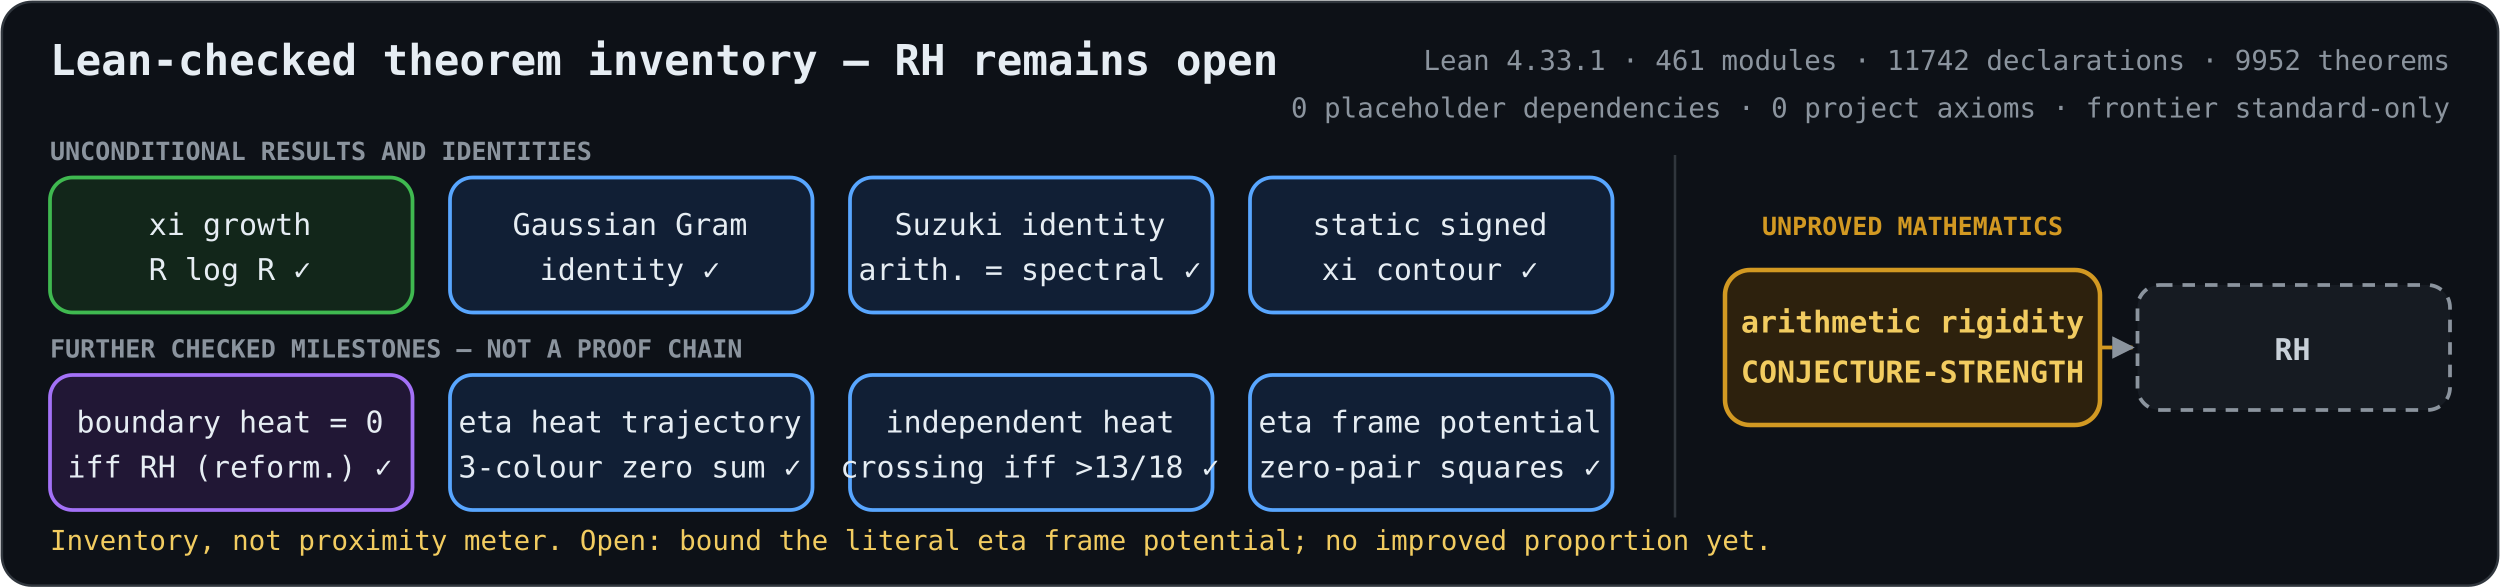
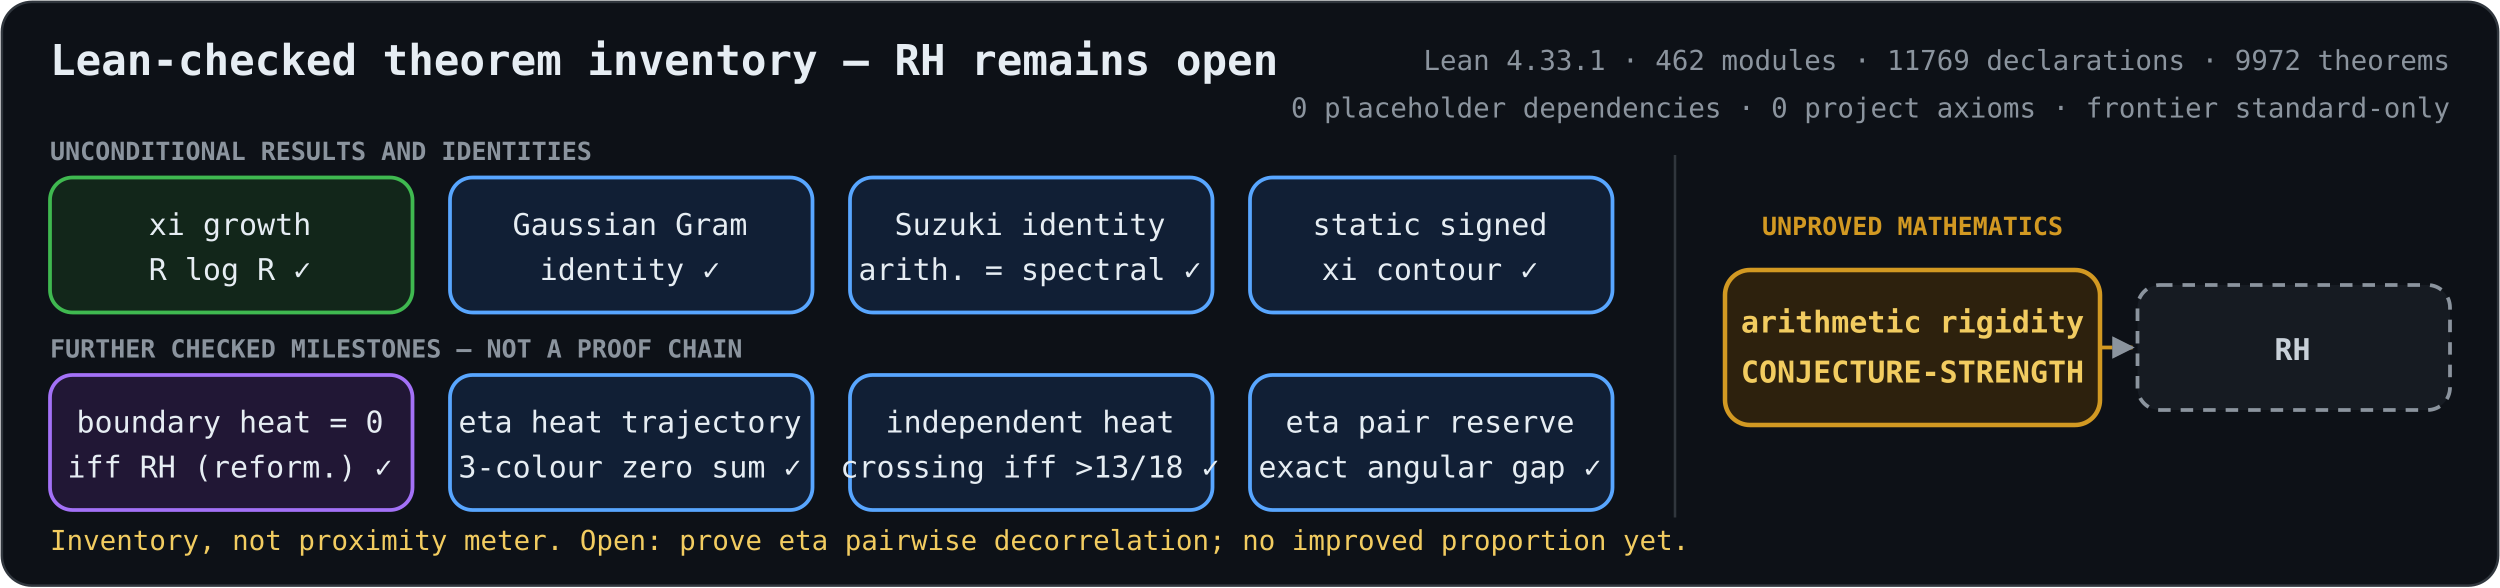
<svg xmlns="http://www.w3.org/2000/svg" role="img" aria-labelledby="title description" viewBox="0 0 1000 235">
  <defs>
    <marker id="arrow" viewBox="0 0 10 10" refX="9" refY="5" markerWidth="6" markerHeight="6" orient="auto-start-reverse">
      <path d="M 0 0 L 10 5 L 0 10 z" fill="#8b949e" />
    </marker>
    <style>
      .bg { fill: #0d1117; stroke: #30363d; }
      text { fill: #e6edf3; font-family: ui-monospace, SFMono-Regular, Menlo, Consolas, monospace; font-size: 12px; text-anchor: middle; }
      .heading { font-size: 17px; font-weight: 700; text-anchor: start; }
      .metrics { fill: #8b949e; font-size: 11px; text-anchor: end; }
      .proved rect { fill: #12261a; stroke: #3fb950; stroke-width: 1.5; }
      .proved.equivalence rect { fill: #211735; stroke: #a371f7; }
      .proved.bridge rect { fill: #111f35; stroke: #58a6ff; }
      .proved.reduction rect { fill: #102a2c; stroke: #39c5cf; }
      .open rect { fill: #2d210d; stroke: #d29922; stroke-width: 1.8; }
      .goal rect { fill: #161b22; stroke: #8b949e; stroke-width: 1.5; stroke-dasharray: 5 4; }
      .open text { fill: #f2cc60; font-weight: 700; }
      .goal text { fill: #c9d1d9; font-weight: 700; }
      .open-edge { fill: none; stroke: #d29922; stroke-width: 1.5; stroke-dasharray: 5 4; marker-end: url(#arrow); }
      .section { fill: #8b949e; font-size: 10px; font-weight: 700; text-anchor: start; }
      .gap-label { fill: #d29922; font-size: 10px; font-weight: 700; }
      .frontier { fill: #f2cc60; font-size: 11px; text-anchor: start; }
    </style>
  </defs>
  <rect class="bg" x="0.75" y="0.75" width="998.5" height="233.5" rx="12" />
  <text class="heading" x="20" y="30">Lean-checked theorem inventory — RH remains open</text>
-   <text class="metrics" x="980" y="28">Lean 4.33.1 · 461 modules · 11742 declarations · 9952 theorems</text>
+   <text class="metrics" x="980" y="28">Lean 4.33.1 · 462 modules · 11769 declarations · 9972 theorems</text>
  <text class="metrics" x="980" y="47">0 placeholder dependencies · 0 project axioms · frontier standard-only</text>
  <text class="section" x="20" y="64">UNCONDITIONAL RESULTS AND IDENTITIES</text>
  <text class="section" x="20" y="143">FURTHER CHECKED MILESTONES — NOT A PROOF CHAIN</text>
  <line x1="670" y1="62" x2="670" y2="207" stroke="#30363d" />
  <text class="gap-label" x="765" y="94">UNPROVED MATHEMATICS</text>
  <path class="open-edge" d="M840 139 H853" />
  <g class="proved unconditional">
    <rect x="20" y="71" width="145" height="54" rx="9" />
    <text x="92" y="94">xi growth</text>
    <text x="92" y="112">R log R  ✓</text>
  </g>
  <g class="proved bridge">
    <rect x="180" y="71" width="145" height="54" rx="9" />
    <text x="252" y="94">Gaussian Gram</text>
    <text x="252" y="112">identity  ✓</text>
  </g>
  <g class="proved bridge">
    <rect x="340" y="71" width="145" height="54" rx="9" />
    <text x="412" y="94">Suzuki identity</text>
    <text x="412" y="112">arith. = spectral  ✓</text>
  </g>
  <g class="proved bridge">
    <rect x="500" y="71" width="145" height="54" rx="9" />
    <text x="572" y="94">static signed</text>
    <text x="572" y="112">xi contour  ✓</text>
  </g>
  <g class="proved equivalence">
    <rect x="20" y="150" width="145" height="54" rx="9" />
    <text x="92" y="173">boundary heat = 0</text>
    <text x="92" y="191">iff RH (reform.)  ✓</text>
  </g>
  <g class="proved bridge">
    <rect x="180" y="150" width="145" height="54" rx="9" />
    <text x="252" y="173">eta heat trajectory</text>
    <text x="252" y="191">3-colour zero sum  ✓</text>
  </g>
  <g class="proved bridge">
    <rect x="340" y="150" width="145" height="54" rx="9" />
    <text x="412" y="173">independent heat</text>
    <text x="412" y="191">crossing iff &gt;13/18  ✓</text>
  </g>
  <g class="proved bridge">
    <rect x="500" y="150" width="145" height="54" rx="9" />
-     <text x="572" y="173">eta frame potential</text>
-     <text x="572" y="191">zero-pair squares  ✓</text>
+     <text x="572" y="173">eta pair reserve</text>
+     <text x="572" y="191">exact angular gap  ✓</text>
  </g>
  <g class="open">
    <rect x="690" y="108" width="150" height="62" rx="10" />
    <text x="765" y="133">arithmetic rigidity</text>
    <text x="765" y="153">CONJECTURE-STRENGTH</text>
  </g>
  <g class="goal">
    <rect x="855" y="114" width="125" height="50" rx="9" />
    <text x="917" y="144">RH</text>
  </g>
-   <text class="frontier" x="20" y="220">Inventory, not proximity meter. Open: bound the literal eta frame potential; no improved proportion yet.</text>
+   <text class="frontier" x="20" y="220">Inventory, not proximity meter. Open: prove eta pairwise decorrelation; no improved proportion yet.</text>
</svg>
